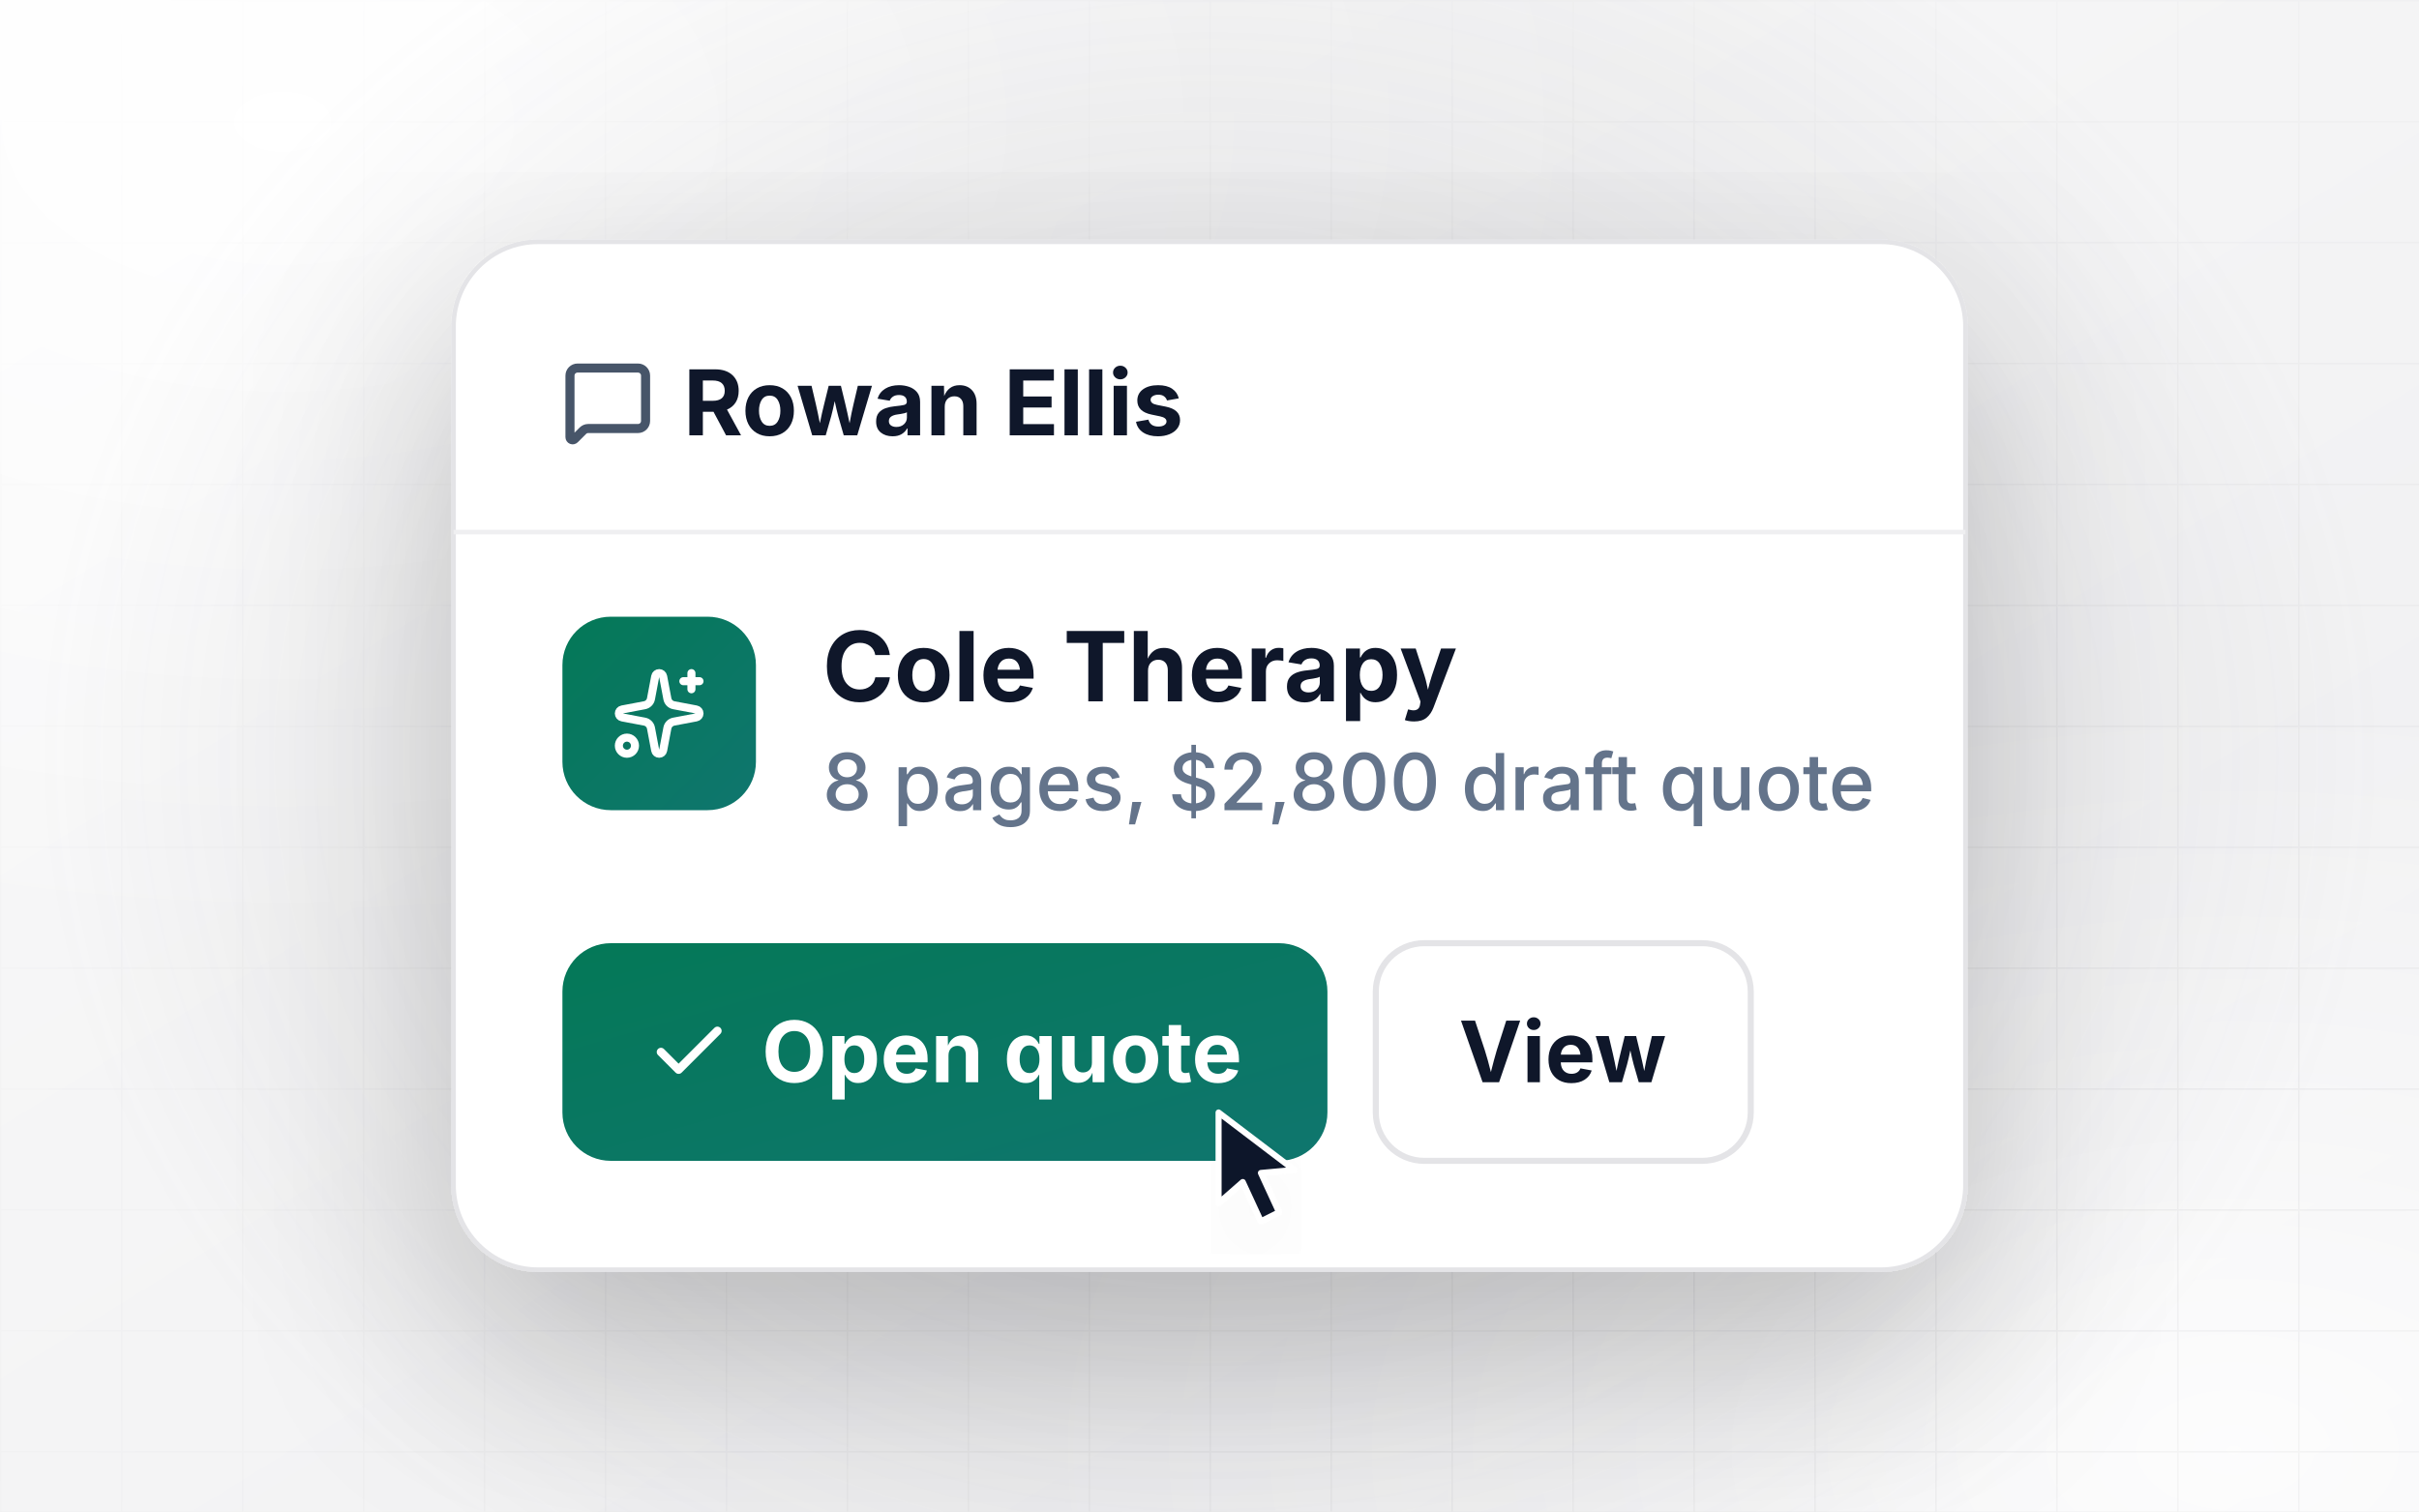
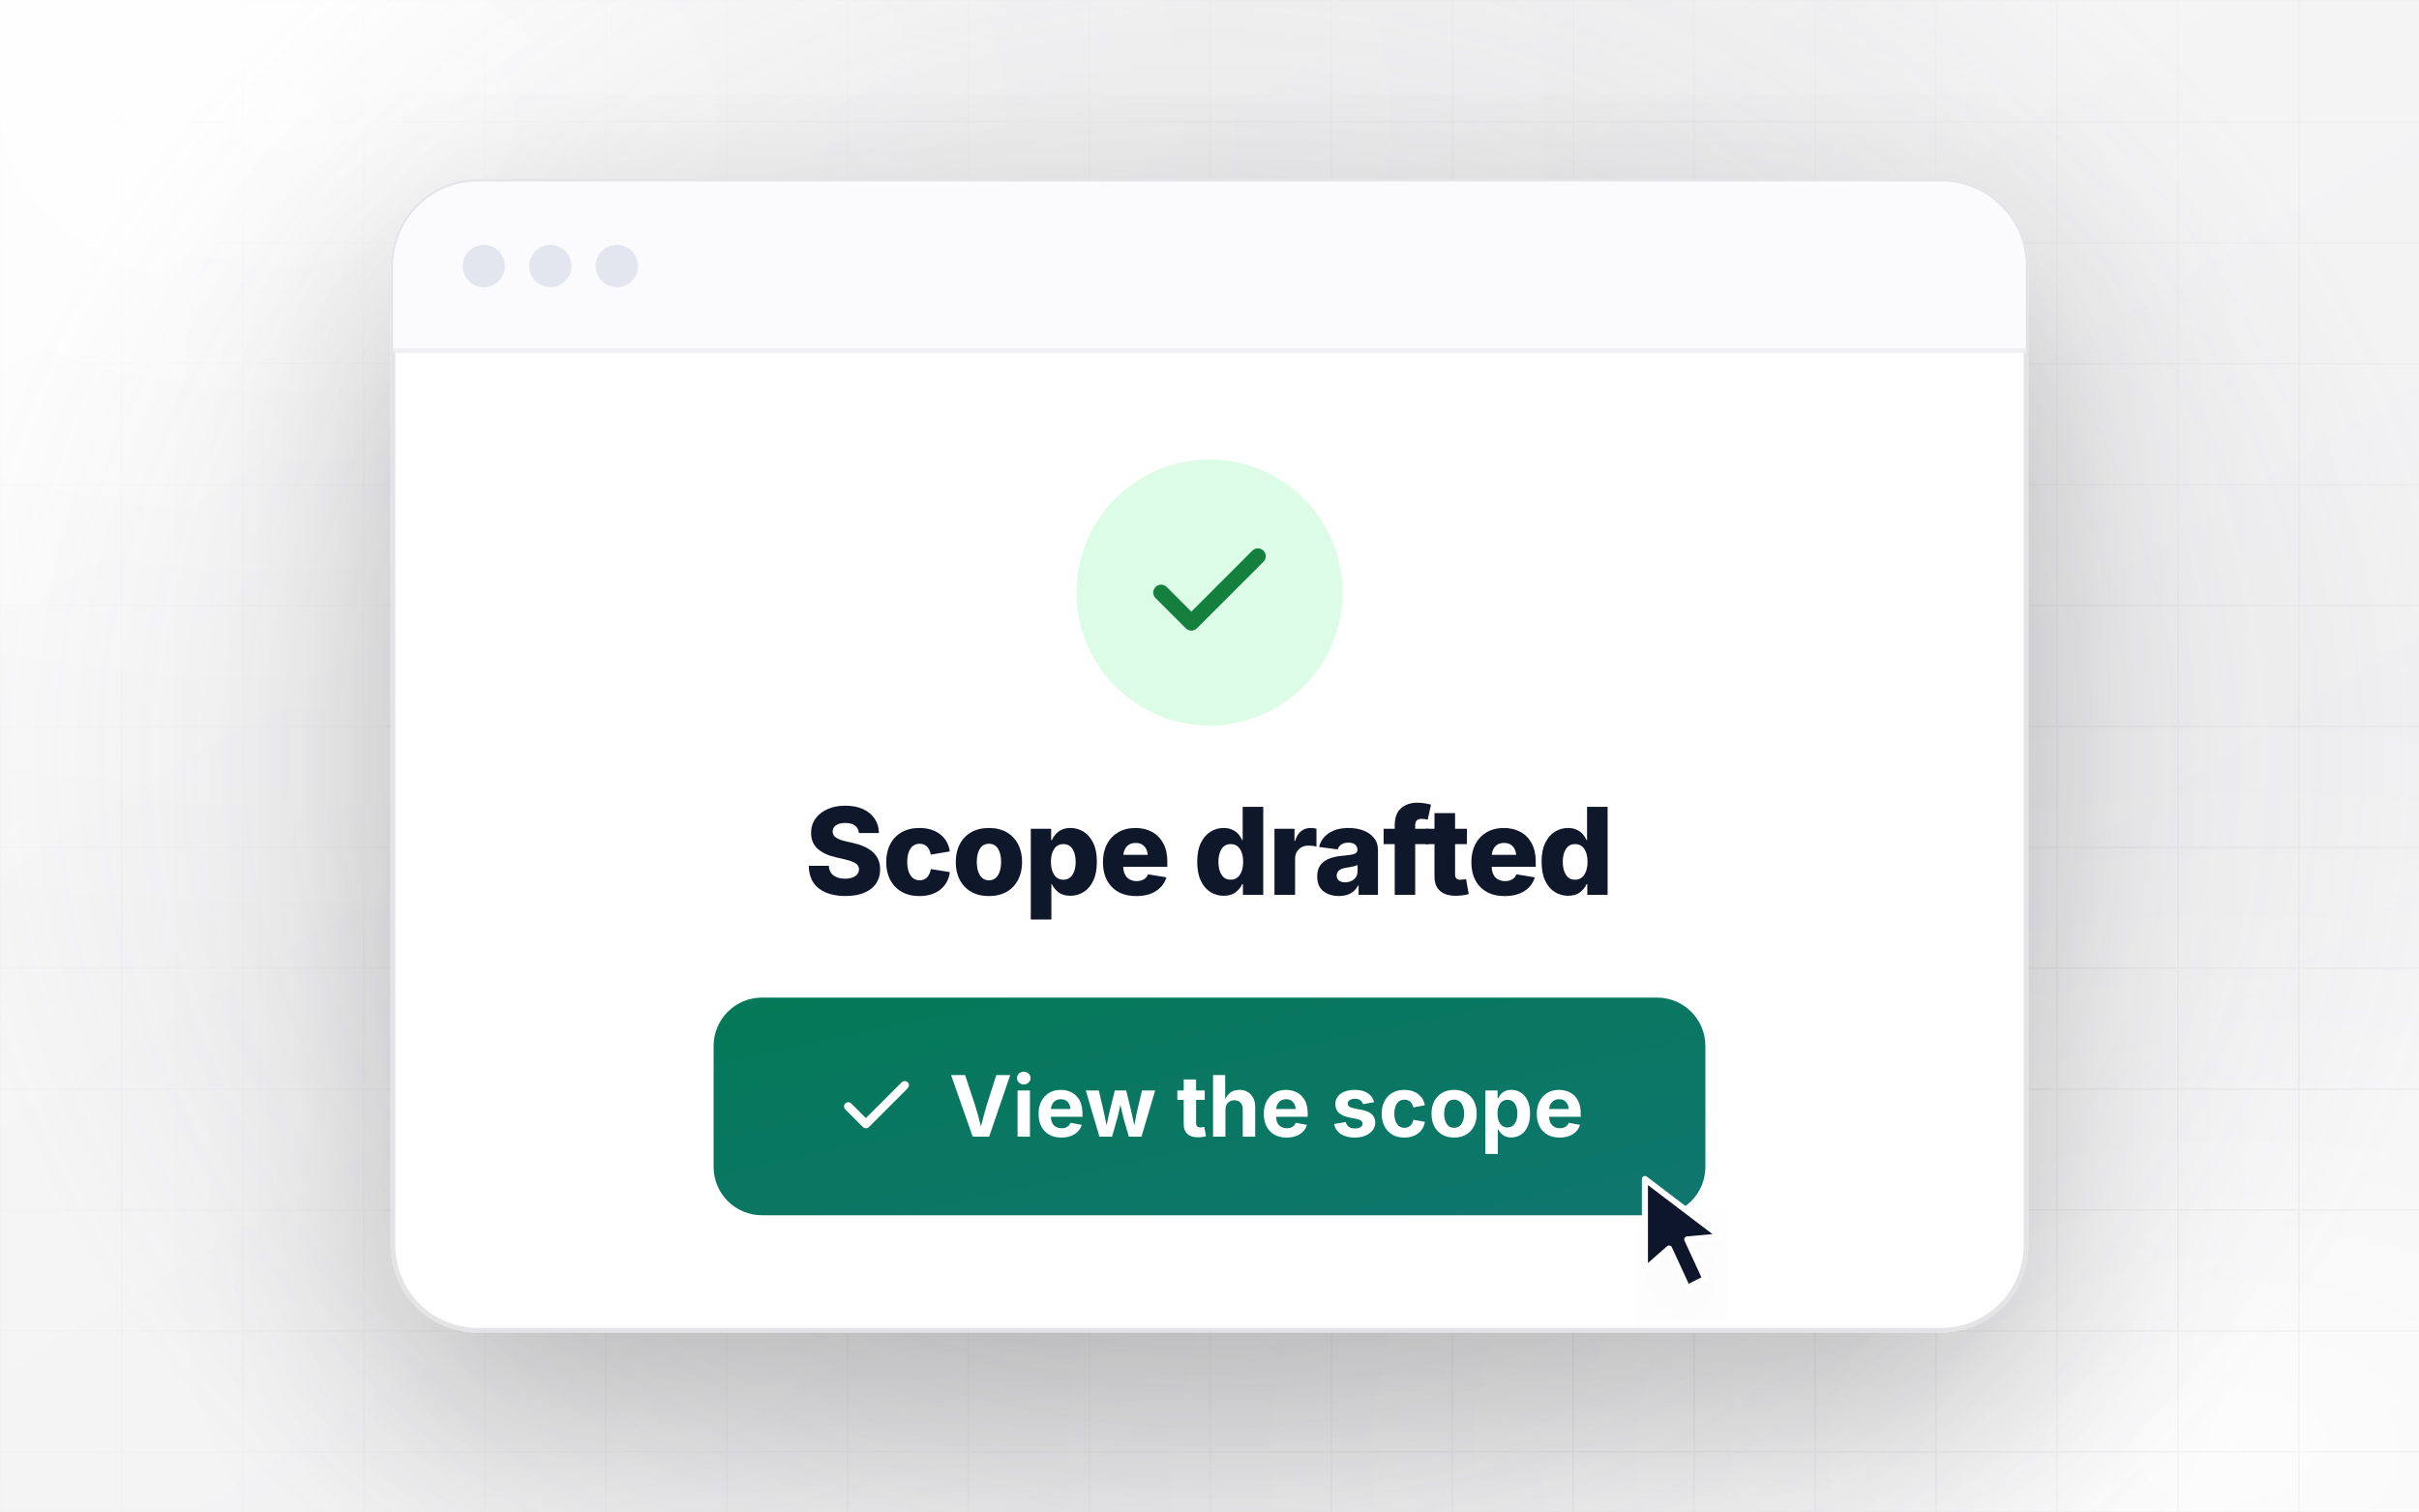
<svg xmlns="http://www.w3.org/2000/svg" xmlns:xlink="http://www.w3.org/1999/xlink" viewBox="0 0 800 500" width="800" height="500" role="img">
  <defs>
    <linearGradient id="bg" x1="0" y1="0" x2="1" y2="1">
      <stop offset="0" stop-color="#FAFAFA" />
      <stop offset="1" stop-color="#EEEEF0" />
    </linearGradient>
    <radialGradient id="glowA" cx="0.12" cy="0.08" r="0.55">
      <stop offset="0" stop-color="#FFFFFF" stop-opacity="0.95" />
      <stop offset="1" stop-color="#FFFFFF" stop-opacity="0" />
    </radialGradient>
    <radialGradient id="glowB" cx="0.92" cy="0.96" r="0.5">
      <stop offset="0" stop-color="#FFFFFF" stop-opacity="0.85" />
      <stop offset="1" stop-color="#FFFFFF" stop-opacity="0" />
    </radialGradient>
    <linearGradient id="gAcc" x1="0" y1="0" x2="1" y2="1">
      <stop offset="0" stop-color="#047857" />
      <stop offset="1" stop-color="#0F766E" />
    </linearGradient>
    <linearGradient id="gStroke" x1="0" y1="0" x2="1" y2="0">
      <stop offset="0" stop-color="#6EE7B7" />
      <stop offset="1" stop-color="#5EEAD4" />
    </linearGradient>
    <pattern id="grid" width="40" height="40" patternUnits="userSpaceOnUse">
      <path d="M40 0H0V40" fill="none" stroke="#52525B" stroke-opacity="0.07" stroke-width="1" />
    </pattern>
    <radialGradient id="fade" cx="0.5" cy="0.45" r="0.65">
      <stop offset="0" stop-color="#fff" stop-opacity="1" />
      <stop offset="1" stop-color="#fff" stop-opacity="0" />
    </radialGradient>
    <mask id="gridMask">
      <rect width="1200" height="800" fill="url(#fade)" />
    </mask>
    <filter id="e1" x="-10%" y="-10%" width="120%" height="140%">
      <feDropShadow dx="0" dy="1" stdDeviation="1.2" flood-color="#0F172A" flood-opacity="0.07" />
      <feDropShadow dx="0" dy="12" stdDeviation="18" flood-color="#18181B" flood-opacity="0.08" />
    </filter>
    <filter id="e2" x="-15%" y="-15%" width="130%" height="160%">
      <feDropShadow dx="0" dy="2" stdDeviation="3" flood-color="#0F172A" flood-opacity="0.10" />
      <feDropShadow dx="0" dy="28" stdDeviation="34" flood-color="#18181B" flood-opacity="0.20" />
    </filter>
    <radialGradient id="spot" cx="0.5" cy="0.5" r="0.5">
      <stop offset="0" stop-color="#71717A" stop-opacity="0.24" />
      <stop offset="1" stop-color="#71717A" stop-opacity="0" />
    </radialGradient>
-     <path id="g700_R" d="M135 0V1490H716Q970 1490 1109.5 1357.5Q1249 1225 1249 1005Q1249 852 1181.0 743.5Q1113 635 985 581L1302 0H964L680 532H440V0ZM440 779H660Q934 779 934 1005Q934 1118 866.5 1178.0Q799 1238 659 1238H440Z" />
+     <path id="g800_S" d="M691 -20Q411 -20 243.5 107.0Q76 234 72 492H411Q417 383 491.5 328.0Q566 273 687 273Q797 273 860.0 317.5Q923 362 923 433Q923 497 863.5 534.5Q804 572 682 600L524 637Q331 681 221.0 781.0Q111 881 111 1049Q111 1187 185.5 1290.5Q260 1394 391.0 1452.0Q522 1510 691 1510Q864 1510 991.0 1451.5Q1118 1393 1188.0 1288.5Q1258 1184 1260 1046H921Q914 1127 855.0 1172.0Q796 1217 690 1217Q584 1217 530.0 1176.0Q476 1135 476 1073Q476 1004 536.0 966.5Q596 929 696 907L825 877Q1041 829 1160.5 720.0Q1280 611 1280 432Q1280 220 1124.0 100.0Q968 -20 691 -20Z" />
+     <path id="g800_c" d="M634 -21Q459 -21 333.0 51.5Q207 124 139.5 253.5Q72 383 72 555Q72 727 139.5 857.0Q207 987 333.0 1059.5Q459 1132 634 1132Q848 1132 985.5 1025.0Q1123 918 1149 735L827 681Q810 769 762.5 817.0Q715 865 638 865Q538 865 483.0 783.5Q428 702 428 557Q428 413 483.0 329.5Q538 246 638 246Q715 246 763.5 296.0Q812 346 828 436L1150 384Q1124 196 987.0 87.5Q850 -21 634 -21Z" />
+     <path id="g800_o" d="M634 -21Q459 -21 333.0 51.5Q207 124 139.5 253.5Q72 383 72 555Q72 727 139.5 857.0Q207 987 333.0 1059.5Q459 1132 634 1132Q809 1132 934.5 1059.5Q1060 987 1127.5 857.0Q1195 727 1195 555Q1195 383 1127.5 253.5Q1060 124 934.5 51.5Q809 -21 634 -21ZM634 246Q734 246 787.0 331.5Q840 417 840 557Q840 697 787.0 781.0Q734 865 634 865Q534 865 481.0 781.0Q428 697 428 557Q428 417 481.0 331.5Q534 246 634 246Z" />
+     <path id="g800_p" d="M115 -418V1118H460V926H472Q493 976 533.0 1023.5Q573 1071 636.0 1101.5Q699 1132 788 1132Q906 1132 1007.5 1070.0Q1109 1008 1171.5 881.0Q1234 754 1234 558Q1234 368 1173.5 240.5Q1113 113 1011.5 48.5Q910 -16 786 -16Q658 -16 581.5 44.5Q505 105 472 181H464V-418ZM667 256Q768 256 821.5 339.0Q875 422 875 558Q875 694 821.5 776.5Q768 859 667 859Q567 859 511.5 778.0Q456 697 456 558Q456 421 511.5 338.5Q567 256 667 256Z" />
+     <path id="g800_e" d="M636 -21Q373 -21 222.5 132.5Q72 286 72 555Q72 727 139.5 857.0Q207 987 331.0 1059.5Q455 1132 623 1132Q780 1132 901.5 1066.5Q1023 1001 1092.5 873.5Q1162 746 1162 562V474H415Q420 353 481.5 292.5Q543 232 642 232Q712 232 763.0 261.5Q814 291 835 347L1146 296Q1104 151 971.5 65.0Q839 -21 636 -21ZM417 677H831Q821 772 769.0 825.5Q717 879 626 879Q534 879 480.5 824.5Q427 770 417 677Z" />
+     <path id="g800_d" d="M520 -16Q396 -16 294.0 48.5Q192 113 132.0 240.5Q72 368 72 558Q72 754 134.5 881.0Q197 1008 298.5 1070.0Q400 1132 517 1132Q606 1132 669.0 1101.5Q732 1071 772.5 1023.5Q813 976 834 926H842V1490H1190V0H846V181H834Q801 105 724.5 44.5Q648 -16 520 -16ZM639 256Q738 256 794.0 338.5Q850 421 850 558Q850 697 794.5 778.0Q739 859 639 859Q538 859 484.5 776.5Q431 694 431 558Q431 422 484.5 339.0Q538 256 639 256Z" />
+     <path id="g800_r" d="M115 0V1118H454V914H466Q496 1024 565.5 1078.0Q635 1132 727 1132Q778 1132 826 1120V816Q801 825 760.5 829.5Q720 834 688 834Q591 834 527.5 772.0Q464 710 464 610V0Z" />
+     <path id="g800_a" d="M428 -20Q267 -20 163.5 62.0Q60 144 60 310Q60 434 117.0 507.0Q174 580 268.5 615.0Q363 650 476 660Q618 672 679.5 689.5Q741 707 741 759V763Q741 821 700.5 852.5Q660 884 589 884Q516 884 469.0 853.0Q422 822 408 769L92 810Q125 953 253.5 1042.5Q382 1132 592 1132Q731 1132 843.5 1089.0Q956 1046 1022.5 962.5Q1089 879 1089 759V0H761V157H752Q659 -20 428 -20ZM534 211Q622 211 683.0 263.0Q744 315 744 398V505Q714 489 657.0 478.0Q600 467 551 459Q390 435 390 326Q390 270 430.5 240.5Q471 211 534 211Z" />
+     <path id="g800_f" d="M779 1118V859H555V0H208V859H20V1118H208V1178Q208 1370 314.0 1465.0Q420 1560 588 1560Q662 1560 727.0 1548.5Q792 1537 823 1528L767 1273Q747 1278 720.0 1282.5Q693 1287 666 1287Q604 1287 579.5 1258.5Q555 1230 555 1181V1118Z" />
+     <path id="g800_t" d="M718 1118V859H517V342Q517 255 606 255Q624 255 656.5 259.5Q689 264 703 267L748 13Q689 -4 634.0 -10.0Q579 -16 530 -16Q352 -16 260.0 67.5Q168 151 168 311V859H20V1118H168V1384H517V1118Z" />
+     <path id="g700_V" d="M571 0 49 1490H388L626 771Q662 659 698.0 528.0Q734 397 772 246Q810 398 844.5 528.0Q879 658 913 771L1143 1490H1480L970 0Z" />
+     <path id="g700_i" d="M128 0V1118H428V0ZM278 1264Q210 1264 162.0 1309.0Q114 1354 114 1418Q114 1482 162.0 1527.0Q210 1572 278 1572Q346 1572 394.5 1527.0Q443 1482 443 1418Q443 1354 394.5 1309.0Q346 1264 278 1264Z" />
+     <path id="g700_e" d="M633 -22Q462 -22 338.0 48.0Q214 118 147.5 247.0Q81 376 81 553Q81 726 147.5 856.0Q214 986 334.5 1059.0Q455 1132 618 1132Q764 1132 883.0 1070.0Q1002 1008 1072.5 882.0Q1143 756 1143 565V481H378Q383 344 454.0 274.0Q525 204 638 204Q717 204 773.5 237.5Q830 271 854 336L1126 285Q1085 146 956.5 62.0Q828 -22 633 -22ZM380 669H854Q843 778 784.0 842.0Q725 906 621 906Q513 906 451.0 839.5Q389 773 380 669Z" />
+     <path id="g700_w" d="M361 0 31 1118H346L443 705Q463 612 487.0 505.0Q511 398 534 273Q557 395 582.5 502.5Q608 610 631 705L733 1118H1009L1109 705Q1130 610 1155.5 503.0Q1181 396 1205 272Q1226 396 1249.0 503.0Q1272 610 1294 705L1391 1118H1710L1378 0H1073L949 431Q928 503 908.5 593.0Q889 683 869 771Q850 683 830.0 592.5Q810 502 790 431L666 0Z" />
+     <path id="g700_t" d="M683 1118V889H474V327Q474 223 576 223Q593 223 623.5 227.5Q654 232 671 236L714 11Q664 -4 614.5 -10.0Q565 -16 520 -16Q352 -16 263.0 65.5Q174 147 174 301V889H20V1118H174V1384H474V1118Z" />
+     <path id="g700_h" d="M428 647V0H128V1490H422V904Q471 1013 555.0 1072.5Q639 1132 763 1132Q937 1132 1042.5 1020.0Q1148 908 1148 711V0H847V659Q847 763 793.5 822.0Q740 881 645 881Q549 881 488.5 819.5Q428 758 428 647Z" />
+     <path id="g700_s" d="M572 -22Q370 -22 238.5 64.0Q107 150 78 306L357 354Q400 198 581 198Q667 198 716.5 230.5Q766 263 766 313Q766 398 622 428L429 468Q107 534 107 785Q107 946 236.0 1039.0Q365 1132 577 1132Q776 1132 894.0 1051.0Q1012 970 1043 834L777 787Q759 844 711.0 880.5Q663 917 581 917Q507 917 457.0 885.5Q407 854 407 804Q407 762 439.5 732.5Q472 703 551 687L752 647Q1072 582 1072 345Q1072 235 1008.0 152.5Q944 70 831.0 24.0Q718 -22 572 -22Z" />
+     <path id="g700_c" d="M628 -22Q459 -22 336.5 50.5Q214 123 147.5 252.5Q81 382 81 554Q81 727 147.5 857.0Q214 987 336.5 1059.5Q459 1132 628 1132Q827 1132 960.0 1032.5Q1093 933 1125 760L846 708Q827 795 772.5 845.5Q718 896 631 896Q511 896 449.0 801.5Q387 707 387 555Q387 405 449.0 309.5Q511 214 631 214Q718 214 774.0 266.5Q830 319 848 409L1127 358Q1095 181 962.0 79.5Q829 -22 628 -22Z" />
    <path id="g700_o" d="M628 -22Q460 -22 337.0 50.5Q214 123 147.5 252.5Q81 382 81 554Q81 727 147.5 857.0Q214 987 337.0 1059.5Q460 1132 628 1132Q796 1132 919.0 1059.5Q1042 987 1108.5 857.0Q1175 727 1175 554Q1175 382 1108.5 252.5Q1042 123 919.0 50.5Q796 -22 628 -22ZM628 214Q748 214 809.0 311.0Q870 408 870 555Q870 703 809.0 799.5Q748 896 628 896Q508 896 447.5 799.5Q387 703 387 555Q387 408 447.5 311.0Q508 214 628 214Z" />
-     <path id="g700_w" d="M361 0 31 1118H346L443 705Q463 612 487.0 505.0Q511 398 534 273Q557 395 582.5 502.5Q608 610 631 705L733 1118H1009L1109 705Q1130 610 1155.5 503.0Q1181 396 1205 272Q1226 396 1249.0 503.0Q1272 610 1294 705L1391 1118H1710L1378 0H1073L949 431Q928 503 908.5 593.0Q889 683 869 771Q850 683 830.0 592.5Q810 502 790 431L666 0Z" />
-     <path id="g700_a" d="M440 -22Q280 -22 174.0 62.5Q68 147 68 313Q68 438 128.0 509.0Q188 580 284.0 613.0Q380 646 490 656Q634 670 697.5 685.5Q761 701 761 756V761Q761 832 715.5 871.0Q670 910 586 910Q499 910 446.0 872.5Q393 835 375 781L100 827Q143 972 271.5 1052.0Q400 1132 587 1132Q707 1132 815.5 1094.0Q924 1056 992.5 972.5Q1061 889 1061 753V0H777V155H767Q726 77 645.0 27.5Q564 -22 440 -22ZM525 189Q630 189 696.5 250.0Q763 311 763 400V521Q745 508 704.5 498.5Q664 489 619.0 481.5Q574 474 541 470Q458 458 407.0 423.0Q356 388 356 321Q356 256 403.5 222.5Q451 189 525 189Z" />
-     <path id="g700_n" d="M428 647V0H128V1118H411L415 887Q462 1004 548.0 1068.0Q634 1132 763 1132Q937 1132 1042.0 1020.0Q1147 908 1147 711V0H847V659Q847 763 793.5 822.0Q740 881 645 881Q549 881 488.5 819.5Q428 758 428 647Z" />
-     <path id="g700_E" d="M135 0V1490H1132V1237H440V877H1080V628H440V253H1134V0Z" />
-     <path id="g700_l" d="M428 1490V0H128V1490Z" />
-     <path id="g700_i" d="M128 0V1118H428V0ZM278 1264Q210 1264 162.0 1309.0Q114 1354 114 1418Q114 1482 162.0 1527.0Q210 1572 278 1572Q346 1572 394.5 1527.0Q443 1482 443 1418Q443 1354 394.5 1309.0Q346 1264 278 1264Z" />
-     <path id="g700_s" d="M572 -22Q370 -22 238.5 64.0Q107 150 78 306L357 354Q400 198 581 198Q667 198 716.5 230.5Q766 263 766 313Q766 398 622 428L429 468Q107 534 107 785Q107 946 236.0 1039.0Q365 1132 577 1132Q776 1132 894.0 1051.0Q1012 970 1043 834L777 787Q759 844 711.0 880.5Q663 917 581 917Q507 917 457.0 885.5Q407 854 407 804Q407 762 439.5 732.5Q472 703 551 687L752 647Q1072 582 1072 345Q1072 235 1008.0 152.5Q944 70 831.0 24.0Q718 -22 572 -22Z" />
-     <path id="g700_C" d="M786 -20Q587 -20 431.0 70.0Q275 160 184.5 331.0Q94 502 94 744Q94 987 185.0 1158.5Q276 1330 433.0 1420.0Q590 1510 786 1510Q955 1510 1092.0 1447.5Q1229 1385 1317.0 1266.5Q1405 1148 1427 981H1118Q1097 1102 1008.5 1170.5Q920 1239 792 1239Q618 1239 511.0 1110.0Q404 981 404 744Q404 502 511.5 376.5Q619 251 791 251Q918 251 1007.5 319.5Q1097 388 1119 510H1428Q1411 371 1330.0 250.5Q1249 130 1111.5 55.0Q974 -20 786 -20Z" />
-     <path id="g700_e" d="M633 -22Q462 -22 338.0 48.0Q214 118 147.5 247.0Q81 376 81 553Q81 726 147.5 856.0Q214 986 334.5 1059.0Q455 1132 618 1132Q764 1132 883.0 1070.0Q1002 1008 1072.5 882.0Q1143 756 1143 565V481H378Q383 344 454.0 274.0Q525 204 638 204Q717 204 773.5 237.5Q830 271 854 336L1126 285Q1085 146 956.5 62.0Q828 -22 633 -22ZM380 669H854Q843 778 784.0 842.0Q725 906 621 906Q513 906 451.0 839.5Q389 773 380 669Z" />
-     <path id="g700_T" d="M75 1237V1490H1292V1237H837V0H531V1237Z" />
-     <path id="g700_h" d="M428 647V0H128V1490H422V904Q471 1013 555.0 1072.5Q639 1132 763 1132Q937 1132 1042.5 1020.0Q1148 908 1148 711V0H847V659Q847 763 793.5 822.0Q740 881 645 881Q549 881 488.5 819.5Q428 758 428 647Z" />
-     <path id="g700_r" d="M128 0V1118H418V923H430Q461 1026 533.5 1079.5Q606 1133 700 1133Q751 1133 797 1123V855Q777 861 738.5 865.5Q700 870 667 870Q563 870 495.5 805.0Q428 740 428 636V0Z" />
    <path id="g700_p" d="M128 -418V1118H423V930H437Q457 974 495.5 1021.0Q534 1068 597.5 1100.0Q661 1132 756 1132Q880 1132 983.0 1068.0Q1086 1004 1147.5 876.0Q1209 748 1209 557Q1209 371 1149.0 242.5Q1089 114 986.0 47.5Q883 -19 754 -19Q663 -19 600.0 12.0Q537 43 497.5 88.5Q458 134 437 179H428V-418ZM662 222Q779 222 840.5 316.0Q902 410 902 558Q902 705 841.0 798.5Q780 892 662 892Q546 892 483.5 801.0Q421 710 421 558Q421 406 484.0 314.0Q547 222 662 222Z" />
-     <path id="g700_y" d="M120 -396 189 -170 226 -179Q317 -204 375.0 -175.5Q433 -147 443 -63L451 -3L31 1118H350L538 538Q561 465 577.0 392.5Q593 320 609 246Q627 321 646.5 393.5Q666 466 690 538L886 1118H1201L726 -132Q675 -267 579.5 -346.5Q484 -426 316 -426Q256 -426 204.0 -417.5Q152 -409 120 -396Z" />
-     <path id="g500_eight" d="M644 -20Q487 -20 367.5 34.0Q248 88 180.5 182.0Q113 276 113 397Q113 491 152.0 571.0Q191 651 259.5 704.5Q328 758 414 773V781Q301 808 234.0 900.5Q167 993 167 1113Q167 1227 228.5 1316.5Q290 1406 398.0 1458.0Q506 1510 644 1510Q781 1510 888.5 1458.0Q996 1406 1058.5 1316.5Q1121 1227 1121 1113Q1121 993 1053.0 900.5Q985 808 876 781V773Q959 758 1027.5 704.5Q1096 651 1136.5 571.0Q1177 491 1177 397Q1177 276 1108.5 182.0Q1040 88 920.0 34.0Q800 -20 644 -20ZM644 165Q781 165 862.5 233.0Q944 301 944 412Q944 527 858.5 601.5Q773 676 644 676Q513 676 428.0 602.0Q343 528 343 412Q343 301 424.0 233.0Q505 165 644 165ZM644 857Q754 857 826.5 922.0Q899 987 899 1092Q899 1197 828.0 1260.0Q757 1323 644 1323Q529 1323 459.0 1260.0Q389 1197 389 1092Q389 987 460.0 922.0Q531 857 644 857Z" />
-     <path id="g500_p" d="M148 -418V1118H362V936H380Q399 970 434.5 1016.5Q470 1063 534.0 1097.5Q598 1132 703 1132Q837 1132 942.5 1064.0Q1048 996 1109.0 867.0Q1170 738 1170 556Q1170 376 1110.0 246.0Q1050 116 944.5 47.0Q839 -22 703 -22Q601 -22 537.0 12.5Q473 47 436.5 93.0Q400 139 380 175H368V-418ZM654 165Q750 165 814.5 217.0Q879 269 912.0 358.0Q945 447 945 558Q945 668 912.5 755.5Q880 843 815.5 894.0Q751 945 654 945Q512 945 438.0 838.5Q364 732 364 558Q364 383 439.0 274.0Q514 165 654 165Z" />
-     <path id="g500_a" d="M461 -25Q354 -25 268.5 14.5Q183 54 133.0 130.0Q83 206 83 316Q83 411 120.0 472.5Q157 534 219.0 569.5Q281 605 357.5 623.0Q434 641 513 650Q661 667 728.0 679.5Q795 692 795 751V757Q795 850 740.5 901.5Q686 953 581 953Q471 953 408.0 905.0Q345 857 322 800L115 854Q153 954 224.0 1015.0Q295 1076 386.5 1104.0Q478 1132 578 1132Q645 1132 721.0 1116.0Q797 1100 864.0 1058.5Q931 1017 973.0 940.0Q1015 863 1015 742V0H802V153H791Q758 87 677.5 31.0Q597 -25 461 -25ZM510 152Q599 152 663.0 187.5Q727 223 761.5 280.0Q796 337 796 403V546Q780 530 727.5 518.5Q675 507 617.0 499.0Q559 491 525 487Q432 474 365.5 436.5Q299 399 299 313Q299 233 358.5 192.5Q418 152 510 152Z" />
-     <path id="g500_g" d="M616 -442Q422 -442 305.0 -371.0Q188 -300 141 -199L325 -112Q345 -144 378.5 -179.5Q412 -215 468.5 -240.0Q525 -265 615 -265Q742 -265 822.0 -204.5Q902 -144 902 -15V203H883Q863 166 827.5 123.0Q792 80 728.5 48.5Q665 17 563 17Q431 17 325.5 79.0Q220 141 158.0 262.5Q96 384 96 563Q96 741 157.5 868.5Q219 996 325.0 1064.0Q431 1132 566 1132Q669 1132 733.5 1097.5Q798 1063 834.5 1017.0Q871 971 890 936H906V1118H1121V-16Q1121 -163 1054.0 -257.0Q987 -351 873.0 -396.5Q759 -442 616 -442ZM614 200Q754 200 828.5 297.0Q903 394 903 566Q903 734 829.5 839.5Q756 945 614 945Q517 945 451.5 894.5Q386 844 353.5 758.5Q321 673 321 566Q321 402 395.5 301.0Q470 200 614 200Z" />
-     <path id="g500_e" d="M630 -23Q465 -23 345.0 48.0Q225 119 160.5 248.0Q96 377 96 551Q96 723 159.5 854.0Q223 985 339.0 1058.5Q455 1132 611 1132Q738 1132 852.5 1075.5Q967 1019 1038.5 895.5Q1110 772 1110 570V492H317Q323 330 409.0 244.5Q495 159 632 159Q724 159 790.5 199.0Q857 239 886 317L1093 268Q1053 137 931.0 57.0Q809 -23 630 -23ZM318 656H892Q880 788 809.5 869.0Q739 950 612 950Q480 950 403.5 863.5Q327 777 318 656Z" />
-     <path id="g500_s" d="M549 -23Q367 -23 247.5 55.5Q128 134 98 283L305 326Q350 155 551 155Q658 155 720.5 199.5Q783 244 783 306Q783 412 626 447L438 490Q130 559 130 799Q130 899 185.5 974.0Q241 1049 338.5 1090.5Q436 1132 563 1132Q744 1132 847.0 1054.5Q950 977 986 853L789 810Q768 869 716.0 913.5Q664 958 565 958Q474 958 413.0 917.0Q352 876 352 813Q352 757 392.5 722.5Q433 688 525 667L705 627Q1010 558 1010 325Q1010 223 951.5 144.5Q893 66 789.0 21.5Q685 -23 549 -23Z" />
-     <path id="g500_comma" d="M125 -371 213 214H450L285 -371Z" />
-     <path id="g500_dollar" d="M605 -212V-23Q380 -8 248.0 107.0Q116 222 106 414H335Q344 306 420.0 248.0Q496 190 605 178V667L535 687Q352 736 249.5 832.0Q147 928 147 1081Q147 1200 206.5 1291.0Q266 1382 369.0 1438.0Q472 1494 605 1507V1702H725V1508Q864 1499 969.0 1444.0Q1074 1389 1134.0 1299.5Q1194 1210 1197 1098H975Q965 1189 897.5 1243.5Q830 1298 725 1310V849L788 832Q859 814 934.5 783.5Q1010 753 1074.0 704.5Q1138 656 1177.5 584.5Q1217 513 1217 412Q1217 233 1088.5 112.5Q960 -8 725 -23V-212ZM725 178Q843 192 917.5 255.5Q992 319 992 415Q992 509 915.5 556.0Q839 603 725 635ZM605 881V1308Q498 1293 436.5 1235.0Q375 1177 375 1094Q375 1031 410.0 989.5Q445 948 498.0 922.5Q551 897 605 881Z" />
-     <path id="g500_two" d="M144 0V165L650 688Q766 810 826.0 895.0Q886 980 886 1078Q886 1190 810.5 1254.5Q735 1319 622 1319Q503 1319 432.0 1247.5Q361 1176 361 1056H142Q142 1192 205.0 1294.5Q268 1397 377.5 1453.5Q487 1510 626 1510Q768 1510 875.5 1454.0Q983 1398 1044.0 1302.5Q1105 1207 1105 1086Q1105 1005 1074.5 926.5Q1044 848 967.5 750.0Q891 652 752 512L460 207V195H1128V0Z" />
-     <path id="g500_zero" d="M661 -20Q401 -20 257.0 180.0Q113 380 113 744Q113 1106 257.5 1308.0Q402 1510 661 1510Q920 1510 1064.5 1308.0Q1209 1106 1209 744Q1209 381 1065.5 180.5Q922 -20 661 -20ZM661 175Q816 175 899.5 324.0Q983 473 983 744Q983 1016 899.5 1166.0Q816 1316 661 1316Q506 1316 422.0 1165.5Q338 1015 338 744Q338 473 422.0 324.0Q506 175 661 175Z" />
-     <path id="g500_d" d="M564 -22Q428 -22 322.5 47.0Q217 116 156.5 246.0Q96 376 96 556Q96 738 157.0 867.0Q218 996 323.5 1064.0Q429 1132 564 1132Q668 1132 732.0 1097.5Q796 1063 831.5 1016.5Q867 970 886 936H898V1490H1118V0H904V175H886Q866 139 829.5 93.0Q793 47 729.0 12.5Q665 -22 564 -22ZM612 165Q752 165 827.0 274.0Q902 383 902 558Q902 732 828.0 838.5Q754 945 612 945Q515 945 450.5 894.0Q386 843 353.5 755.5Q321 668 321 558Q321 447 354.0 358.0Q387 269 452.0 217.0Q517 165 612 165Z" />
-     <path id="g500_r" d="M148 0V1118H361V938H373Q403 1029 480.5 1081.5Q558 1134 656 1134Q677 1134 704.5 1132.0Q732 1130 749 1128V918Q737 921 703.0 925.5Q669 930 634 930Q519 930 443.5 859.5Q368 789 368 679V0Z" />
-     <path id="g500_f" d="M702 1118V939H452V0H232V939H20V1118H232V1246Q232 1350 278.5 1420.0Q325 1490 400.5 1525.0Q476 1560 565 1560Q631 1560 678.5 1549.5Q726 1539 749 1530L698 1352Q682 1356 658.0 1362.0Q634 1368 600 1368Q521 1368 486.5 1329.0Q452 1290 452 1216V1118Z" />
-     <path id="g500_t" d="M626 1118V939H403V302Q403 235 431.5 203.5Q460 172 525 172Q543 172 570.5 176.0Q598 180 618 184L657 8Q622 -4 581.5 -9.5Q541 -15 503 -15Q351 -15 267.0 63.5Q183 142 183 284V939H20V1118H183V1384H403V1118Z" />
-     <path id="g500_q" d="M1118 -418H898V175H886Q866 139 829.5 93.0Q793 47 729.0 12.5Q665 -22 564 -22Q428 -22 322.5 47.0Q217 116 156.5 246.0Q96 376 96 556Q96 738 157.0 867.0Q218 996 323.5 1064.0Q429 1132 564 1132Q668 1132 732.0 1097.5Q796 1063 831.5 1016.5Q867 970 886 936H904V1118H1118ZM612 165Q752 165 827.0 274.0Q902 383 902 558Q902 732 828.0 838.5Q754 945 612 945Q515 945 450.5 894.0Q386 843 353.5 755.5Q321 668 321 558Q321 447 354.0 358.0Q387 269 452.0 217.0Q517 165 612 165Z" />
-     <path id="g500_u" d="M529 -14Q358 -14 253.0 93.5Q148 201 148 408V1118H368V435Q368 314 431.5 246.0Q495 178 604 178Q716 178 790.0 250.5Q864 323 864 456V1118H1085V0H874L873 217Q820 95 732.5 40.5Q645 -14 529 -14Z" />
-     <path id="g500_o" d="M618 -23Q461 -23 343.5 49.0Q226 121 161.0 250.5Q96 380 96 553Q96 727 161.0 857.5Q226 988 343.5 1060.0Q461 1132 618 1132Q776 1132 893.5 1060.0Q1011 988 1076.0 857.5Q1141 727 1141 553Q1141 380 1076.0 250.5Q1011 121 893.5 49.0Q776 -23 618 -23ZM618 163Q720 163 786.5 216.5Q853 270 885.5 358.5Q918 447 918 553Q918 660 885.5 749.5Q853 839 786.5 892.5Q720 946 618 946Q517 946 451.0 892.5Q385 839 352.5 749.5Q320 660 320 553Q320 447 352.5 358.5Q385 270 451.0 216.5Q517 163 618 163Z" />
-     <path id="g700_O" d="M789 -20Q592 -20 434.5 70.0Q277 160 185.5 331.0Q94 502 94 744Q94 987 185.5 1158.5Q277 1330 434.5 1420.0Q592 1510 789 1510Q987 1510 1144.0 1420.0Q1301 1330 1392.5 1158.5Q1484 987 1484 744Q1484 501 1392.5 330.5Q1301 160 1144.0 70.0Q987 -20 789 -20ZM789 251Q963 251 1068.5 377.5Q1174 504 1174 744Q1174 985 1068.5 1112.0Q963 1239 789 1239Q616 1239 510.0 1111.5Q404 984 404 744Q404 505 510.0 378.0Q616 251 789 251Z" />
-     <path id="g700_q" d="M1163 -418H863V179H853Q832 134 793.0 88.5Q754 43 691.0 12.0Q628 -19 537 -19Q408 -19 305.0 47.5Q202 114 141.5 242.5Q81 371 81 557Q81 748 143.0 876.0Q205 1004 308.0 1068.0Q411 1132 535 1132Q630 1132 693.0 1100.0Q756 1068 794.5 1021.0Q833 974 853 930H868V1118H1163ZM629 222Q743 222 806.0 314.0Q869 406 869 558Q869 710 806.5 801.0Q744 892 629 892Q511 892 450.0 798.5Q389 705 389 558Q389 410 450.5 316.0Q512 222 629 222Z" />
-     <path id="g700_u" d="M513 -14Q339 -14 233.5 98.0Q128 210 128 407V1118H428V459Q428 355 482.0 296.0Q536 237 630 237Q726 237 786.5 298.5Q847 360 847 471V1118H1148V0H864L860 232Q813 113 726.5 49.5Q640 -14 513 -14Z" />
-     <path id="g700_t" d="M683 1118V889H474V327Q474 223 576 223Q593 223 623.5 227.5Q654 232 671 236L714 11Q664 -4 614.5 -10.0Q565 -16 520 -16Q352 -16 263.0 65.5Q174 147 174 301V889H20V1118H174V1384H474V1118Z" />
-     <path id="g700_V" d="M571 0 49 1490H388L626 771Q662 659 698.0 528.0Q734 397 772 246Q810 398 844.5 528.0Q879 658 913 771L1143 1490H1480L970 0Z" />
  </defs>
  <style>
.pulse{transform-box:fill-box;transform-origin:center;animation:pulse 2.4s cubic-bezier(.2,.7,.3,1) infinite}
@keyframes pulse{0%{transform:scale(1);opacity:.30}75%{transform:scale(2.1);opacity:0}100%{transform:scale(2.1);opacity:0}}
.caret{animation:blink 1.1s steps(1) infinite}
@keyframes blink{0%,55%{opacity:1}56%,100%{opacity:0}}
.press{transform-box:fill-box;transform-origin:0 0;animation:press 3.2s ease-in-out infinite}
@keyframes press{0%,58%,100%{transform:translate(0,0) scale(1)}66%{transform:translate(1.5px,2px) scale(.9)}74%{transform:translate(0,0) scale(1)}}
.ripple{transform-box:fill-box;transform-origin:center;opacity:0;animation:ripple 3.2s ease-out infinite}
@keyframes ripple{0%,62%{opacity:0;transform:scale(.4)}68%{opacity:.5}100%{opacity:0;transform:scale(2.4)}}
.sweep{animation:sweep 4.8s cubic-bezier(.45,0,.2,1) infinite}
@keyframes sweep{0%{transform:translateY(-470px);opacity:0}8%{opacity:1}72%{transform:translateY(0);opacity:1}100%{transform:translateY(0);opacity:1}}
.ring{transform-box:fill-box;transform-origin:50% 12%;animation:ring 4s ease-in-out infinite}
@keyframes ring{0%,70%,100%{transform:rotate(0)}74%{transform:rotate(14deg)}78%{transform:rotate(-12deg)}82%{transform:rotate(8deg)}86%{transform:rotate(-4deg)}90%{transform:rotate(0)}}
.glow{animation:glow 2.6s ease-in-out infinite}
@keyframes glow{0%,100%{opacity:1}50%{opacity:.45}}
.float{animation:float 6s ease-in-out infinite}
@keyframes float{0%,100%{transform:translateY(0)}50%{transform:translateY(-6px)}}
@media (prefers-reduced-motion: reduce){*{animation:none!important}}
</style>
  <rect width="800" height="500" fill="url(#bg)" />
  <rect width="800" height="500" fill="url(#glowA)" />
  <rect width="800" height="500" fill="url(#glowB)" />
  <rect width="800" height="500" fill="url(#grid)" mask="url(#gridMask)" />
-   <ellipse cx="400.0" cy="250.0" rx="390.0" ry="323.0" fill="url(#spot)" />
-   <rect x="150" y="80" width="500" height="340" rx="28" fill="#fff" stroke="#E4E4E7" stroke-width="1.5" filter="url(#e2)" />
-   <g transform="translate(186 118) scale(1.25)" fill="none" stroke="#475569" stroke-width="2.4" stroke-linecap="round" stroke-linejoin="round">
-     <path d="M22 17a2 2 0 0 1-2 2H6.828a2 2 0 0 0-1.414.586l-2.202 2.202A.71.71 0 0 1 2 21.286V5a2 2 0 0 1 2-2h16a2 2 0 0 1 2 2z" />
-   </g>
-   <g>
-     <use href="#g700_R" xlink:href="#g700_R" transform="translate(226.00 144.00) scale(0.01465 -0.01465)" fill="#0F172A" />
-     <use href="#g700_o" xlink:href="#g700_o" transform="translate(245.34 144.00) scale(0.01465 -0.01465)" fill="#0F172A" />
-     <use href="#g700_w" xlink:href="#g700_w" transform="translate(263.32 144.00) scale(0.01465 -0.01465)" fill="#0F172A" />
-     <use href="#g700_a" xlink:href="#g700_a" transform="translate(288.75 144.00) scale(0.01465 -0.01465)" fill="#0F172A" />
-     <use href="#g700_n" xlink:href="#g700_n" transform="translate(306.17 144.00) scale(0.01465 -0.01465)" fill="#0F172A" />
-     <use href="#g700_E" xlink:href="#g700_E" transform="translate(331.95 144.00) scale(0.01465 -0.01465)" fill="#0F172A" />
-     <use href="#g700_l" xlink:href="#g700_l" transform="translate(350.17 144.00) scale(0.01465 -0.01465)" fill="#0F172A" />
-     <use href="#g700_l" xlink:href="#g700_l" transform="translate(358.30 144.00) scale(0.01465 -0.01465)" fill="#0F172A" />
-     <use href="#g700_i" xlink:href="#g700_i" transform="translate(366.43 144.00) scale(0.01465 -0.01465)" fill="#0F172A" />
-     <use href="#g700_s" xlink:href="#g700_s" transform="translate(374.56 144.00) scale(0.01465 -0.01465)" fill="#0F172A" />
-   </g>
-   <line x1="150" y1="176" x2="650" y2="176" stroke="#EFEFF1" stroke-width="1.5" />
-   <rect x="186" y="204" width="64" height="64" rx="16" fill="url(#gAcc)" />
-   <g transform="translate(202 220) scale(1.3333)" fill="none" stroke="#fff" stroke-width="2" stroke-linecap="round" stroke-linejoin="round">
-     <path d="M11.017 2.814a1 1 0 0 1 1.966 0l1.051 5.558a2 2 0 0 0 1.594 1.594l5.558 1.051a1 1 0 0 1 0 1.966l-5.558 1.051a2 2 0 0 0-1.594 1.594l-1.051 5.558a1 1 0 0 1-1.966 0l-1.051-5.558a2 2 0 0 0-1.594-1.594l-5.558-1.051a1 1 0 0 1 0-1.966l5.558-1.051a2 2 0 0 0 1.594-1.594z" />
-     <path d="M20 2v4" />
-     <path d="M22 4h-4" />
-     <circle cx="4" cy="20" r="2" />
-   </g>
-   <g>
-     <use href="#g700_C" xlink:href="#g700_C" transform="translate(272.00 232.00) scale(0.01562 -0.01562)" fill="#0F172A" />
-     <use href="#g700_o" xlink:href="#g700_o" transform="translate(295.67 232.00) scale(0.01562 -0.01562)" fill="#0F172A" />
-     <use href="#g700_l" xlink:href="#g700_l" transform="translate(315.30 232.00) scale(0.01562 -0.01562)" fill="#0F172A" />
-     <use href="#g700_e" xlink:href="#g700_e" transform="translate(323.97 232.00) scale(0.01562 -0.01562)" fill="#0F172A" />
-     <use href="#g700_T" xlink:href="#g700_T" transform="translate(351.62 232.00) scale(0.01562 -0.01562)" fill="#0F172A" />
-     <use href="#g700_h" xlink:href="#g700_h" transform="translate(372.98 232.00) scale(0.01562 -0.01562)" fill="#0F172A" />
-     <use href="#g700_e" xlink:href="#g700_e" transform="translate(392.91 232.00) scale(0.01562 -0.01562)" fill="#0F172A" />
-     <use href="#g700_r" xlink:href="#g700_r" transform="translate(411.97 232.00) scale(0.01562 -0.01562)" fill="#0F172A" />
-     <use href="#g700_a" xlink:href="#g700_a" transform="translate(424.56 232.00) scale(0.01562 -0.01562)" fill="#0F172A" />
-     <use href="#g700_p" xlink:href="#g700_p" transform="translate(443.14 232.00) scale(0.01562 -0.01562)" fill="#0F172A" />
-     <use href="#g700_y" xlink:href="#g700_y" transform="translate(462.73 232.00) scale(0.01562 -0.01562)" fill="#0F172A" />
-   </g>
-   <g>
-     <use href="#g500_eight" xlink:href="#g500_eight" transform="translate(272.00 268.00) scale(0.0127 -0.0127)" fill="#64748B" />
-     <use href="#g500_p" xlink:href="#g500_p" transform="translate(295.30 268.00) scale(0.0127 -0.0127)" fill="#64748B" />
-     <use href="#g500_a" xlink:href="#g500_a" transform="translate(311.62 268.00) scale(0.0127 -0.0127)" fill="#64748B" />
-     <use href="#g500_g" xlink:href="#g500_g" transform="translate(326.39 268.00) scale(0.0127 -0.0127)" fill="#64748B" />
-     <use href="#g500_e" xlink:href="#g500_e" transform="translate(342.50 268.00) scale(0.0127 -0.0127)" fill="#64748B" />
-     <use href="#g500_s" xlink:href="#g500_s" transform="translate(357.77 268.00) scale(0.0127 -0.0127)" fill="#64748B" />
-     <use href="#g500_comma" xlink:href="#g500_comma" transform="translate(371.77 268.00) scale(0.0127 -0.0127)" fill="#64748B" />
-     <use href="#g500_dollar" xlink:href="#g500_dollar" transform="translate(386.32 268.00) scale(0.0127 -0.0127)" fill="#64748B" />
-     <use href="#g500_two" xlink:href="#g500_two" transform="translate(403.12 268.00) scale(0.0127 -0.0127)" fill="#64748B" />
-     <use href="#g500_comma" xlink:href="#g500_comma" transform="translate(419.14 268.00) scale(0.0127 -0.0127)" fill="#64748B" />
-     <use href="#g500_eight" xlink:href="#g500_eight" transform="translate(426.39 268.00) scale(0.0127 -0.0127)" fill="#64748B" />
-     <use href="#g500_zero" xlink:href="#g500_zero" transform="translate(442.75 268.00) scale(0.0127 -0.0127)" fill="#64748B" />
-     <use href="#g500_zero" xlink:href="#g500_zero" transform="translate(459.54 268.00) scale(0.0127 -0.0127)" fill="#64748B" />
-     <use href="#g500_d" xlink:href="#g500_d" transform="translate(483.25 268.00) scale(0.0127 -0.0127)" fill="#64748B" />
-     <use href="#g500_r" xlink:href="#g500_r" transform="translate(499.32 268.00) scale(0.0127 -0.0127)" fill="#64748B" />
-     <use href="#g500_a" xlink:href="#g500_a" transform="translate(509.26 268.00) scale(0.0127 -0.0127)" fill="#64748B" />
-     <use href="#g500_f" xlink:href="#g500_f" transform="translate(524.03 268.00) scale(0.0127 -0.0127)" fill="#64748B" />
-     <use href="#g500_t" xlink:href="#g500_t" transform="translate(532.95 268.00) scale(0.0127 -0.0127)" fill="#64748B" />
-     <use href="#g500_q" xlink:href="#g500_q" transform="translate(548.73 268.00) scale(0.0127 -0.0127)" fill="#64748B" />
-     <use href="#g500_u" xlink:href="#g500_u" transform="translate(564.80 268.00) scale(0.0127 -0.0127)" fill="#64748B" />
-     <use href="#g500_o" xlink:href="#g500_o" transform="translate(580.45 268.00) scale(0.0127 -0.0127)" fill="#64748B" />
-     <use href="#g500_t" xlink:href="#g500_t" transform="translate(596.15 268.00) scale(0.0127 -0.0127)" fill="#64748B" />
-     <use href="#g500_e" xlink:href="#g500_e" transform="translate(604.74 268.00) scale(0.0127 -0.0127)" fill="#64748B" />
-   </g>
-   <rect x="186" y="312" width="253" height="72" rx="16" fill="url(#gAcc)" />
-   <g transform="translate(213.9229 334.0) scale(1.1667)" fill="none" stroke="#fff" stroke-width="2.4" stroke-linecap="round" stroke-linejoin="round">
+   <ellipse cx="400.0" cy="250.0" rx="421.2" ry="361.0" fill="url(#spot)" />
+   <rect x="130" y="60" width="540" height="380" rx="28" fill="#fff" stroke="#E4E4E7" stroke-width="1.5" filter="url(#e2)" />
+   <path d="M130 116 V88 a28 28 0 0 1 28 -28 H642 a28 28 0 0 1 28 28 V116 Z" fill="#FBFBFD" />
+   <line x1="130" y1="116" x2="670" y2="116" stroke="#EFEFF1" stroke-width="1.5" />
+   <circle cx="160" cy="88" r="7" fill="#E3E6EE" />
+   <circle cx="182" cy="88" r="7" fill="#E3E6EE" />
+   <circle cx="204" cy="88" r="7" fill="#E3E6EE" />
+   <circle cx="400.0" cy="196" r="44" fill="#DCFCE7" />
+   <g transform="translate(376.0 172) scale(2)" fill="none" stroke="#15803D" stroke-width="2.6" stroke-linecap="round" stroke-linejoin="round">
    <path d="M20 6 9 17l-5-5" />
  </g>
  <g>
-     <use href="#g700_O" xlink:href="#g700_O" transform="translate(251.92 358.00) scale(0.01367 -0.01367)" fill="#fff" />
-     <use href="#g700_p" xlink:href="#g700_p" transform="translate(273.50 358.00) scale(0.01367 -0.01367)" fill="#fff" />
-     <use href="#g700_e" xlink:href="#g700_e" transform="translate(291.15 358.00) scale(0.01367 -0.01367)" fill="#fff" />
-     <use href="#g700_n" xlink:href="#g700_n" transform="translate(307.83 358.00) scale(0.01367 -0.01367)" fill="#fff" />
-     <use href="#g700_q" xlink:href="#g700_q" transform="translate(331.89 358.00) scale(0.01367 -0.01367)" fill="#fff" />
-     <use href="#g700_u" xlink:href="#g700_u" transform="translate(349.54 358.00) scale(0.01367 -0.01367)" fill="#fff" />
-     <use href="#g700_o" xlink:href="#g700_o" transform="translate(366.97 358.00) scale(0.01367 -0.01367)" fill="#fff" />
-     <use href="#g700_t" xlink:href="#g700_t" transform="translate(384.14 358.00) scale(0.01367 -0.01367)" fill="#fff" />
-     <use href="#g700_e" xlink:href="#g700_e" transform="translate(394.12 358.00) scale(0.01367 -0.01367)" fill="#fff" />
+     <use href="#g800_S" xlink:href="#g800_S" transform="translate(266.07 296.00) scale(0.01953 -0.01953)" fill="#0F172A" />
+     <use href="#g800_c" xlink:href="#g800_c" transform="translate(291.68 296.00) scale(0.01953 -0.01953)" fill="#0F172A" />
+     <use href="#g800_o" xlink:href="#g800_o" transform="translate(314.68 296.00) scale(0.01953 -0.01953)" fill="#0F172A" />
+     <use href="#g800_p" xlink:href="#g800_p" transform="translate(338.65 296.00) scale(0.01953 -0.01953)" fill="#0F172A" />
+     <use href="#g800_e" xlink:href="#g800_e" transform="translate(363.36 296.00) scale(0.01953 -0.01953)" fill="#0F172A" />
+     <use href="#g800_d" xlink:href="#g800_d" transform="translate(394.53 296.00) scale(0.01953 -0.01953)" fill="#0F172A" />
+     <use href="#g800_r" xlink:href="#g800_r" transform="translate(419.24 296.00) scale(0.01953 -0.01953)" fill="#0F172A" />
+     <use href="#g800_a" xlink:href="#g800_a" transform="translate(434.45 296.00) scale(0.01953 -0.01953)" fill="#0F172A" />
+     <use href="#g800_f" xlink:href="#g800_f" transform="translate(457.19 296.00) scale(0.01953 -0.01953)" fill="#0F172A" />
+     <use href="#g800_t" xlink:href="#g800_t" transform="translate(471.12 296.00) scale(0.01953 -0.01953)" fill="#0F172A" />
+     <use href="#g800_e" xlink:href="#g800_e" transform="translate(485.20 296.00) scale(0.01953 -0.01953)" fill="#0F172A" />
+     <use href="#g800_d" xlink:href="#g800_d" transform="translate(508.42 296.00) scale(0.01953 -0.01953)" fill="#0F172A" />
  </g>
-   <rect x="455" y="312" width="124" height="72" rx="16" fill="#fff" stroke="#E4E4E7" stroke-width="2" />
+   <rect x="236.0" y="330" width="328" height="72" rx="16" fill="url(#gAcc)" />
+   <g transform="translate(275.8701 352.0) scale(1.1667)" fill="none" stroke="#fff" stroke-width="2.4" stroke-linecap="round" stroke-linejoin="round">
+     <path d="M20 6 9 17l-5-5" />
+   </g>
  <g>
-     <use href="#g700_V" xlink:href="#g700_V" transform="translate(482.51 358.00) scale(0.01367 -0.01367)" fill="#0F172A" />
-     <use href="#g700_i" xlink:href="#g700_i" transform="translate(503.42 358.00) scale(0.01367 -0.01367)" fill="#0F172A" />
-     <use href="#g700_e" xlink:href="#g700_e" transform="translate(511.00 358.00) scale(0.01367 -0.01367)" fill="#0F172A" />
-     <use href="#g700_w" xlink:href="#g700_w" transform="translate(527.30 358.00) scale(0.01367 -0.01367)" fill="#0F172A" />
+     <use href="#g700_V" xlink:href="#g700_V" transform="translate(313.87 376.00) scale(0.01367 -0.01367)" fill="#fff" />
+     <use href="#g700_i" xlink:href="#g700_i" transform="translate(334.77 376.00) scale(0.01367 -0.01367)" fill="#fff" />
+     <use href="#g700_e" xlink:href="#g700_e" transform="translate(342.36 376.00) scale(0.01367 -0.01367)" fill="#fff" />
+     <use href="#g700_w" xlink:href="#g700_w" transform="translate(358.66 376.00) scale(0.01367 -0.01367)" fill="#fff" />
+     <use href="#g700_t" xlink:href="#g700_t" transform="translate(389.09 376.00) scale(0.01367 -0.01367)" fill="#fff" />
+     <use href="#g700_h" xlink:href="#g700_h" transform="translate(399.42 376.00) scale(0.01367 -0.01367)" fill="#fff" />
+     <use href="#g700_e" xlink:href="#g700_e" transform="translate(416.85 376.00) scale(0.01367 -0.01367)" fill="#fff" />
+     <use href="#g700_s" xlink:href="#g700_s" transform="translate(440.16 376.00) scale(0.01367 -0.01367)" fill="#fff" />
+     <use href="#g700_c" xlink:href="#g700_c" transform="translate(455.84 376.00) scale(0.01367 -0.01367)" fill="#fff" />
+     <use href="#g700_o" xlink:href="#g700_o" transform="translate(472.31 376.00) scale(0.01367 -0.01367)" fill="#fff" />
+     <use href="#g700_p" xlink:href="#g700_p" transform="translate(489.49 376.00) scale(0.01367 -0.01367)" fill="#fff" />
+     <use href="#g700_e" xlink:href="#g700_e" transform="translate(507.14 376.00) scale(0.01367 -0.01367)" fill="#fff" />
  </g>
-   <circle class="ripple" cx="403" cy="368" r="14" fill="#047857" />
+   <circle class="ripple" cx="544.0" cy="390" r="14" fill="#047857" />
  <g class="press">
    <g filter="url(#e1)">
-       <path d="M403 368 l0 30 l8 -7 l6 13 l6 -3 l-6 -13 l11 -1 z" fill="#0F172A" stroke="#fff" stroke-width="2" stroke-linejoin="round" />
+       <path d="M544.0 390 l0 30 l8 -7 l6 13 l6 -3 l-6 -13 l11 -1 z" fill="#0F172A" stroke="#fff" stroke-width="2" stroke-linejoin="round" />
    </g>
  </g>
</svg>
